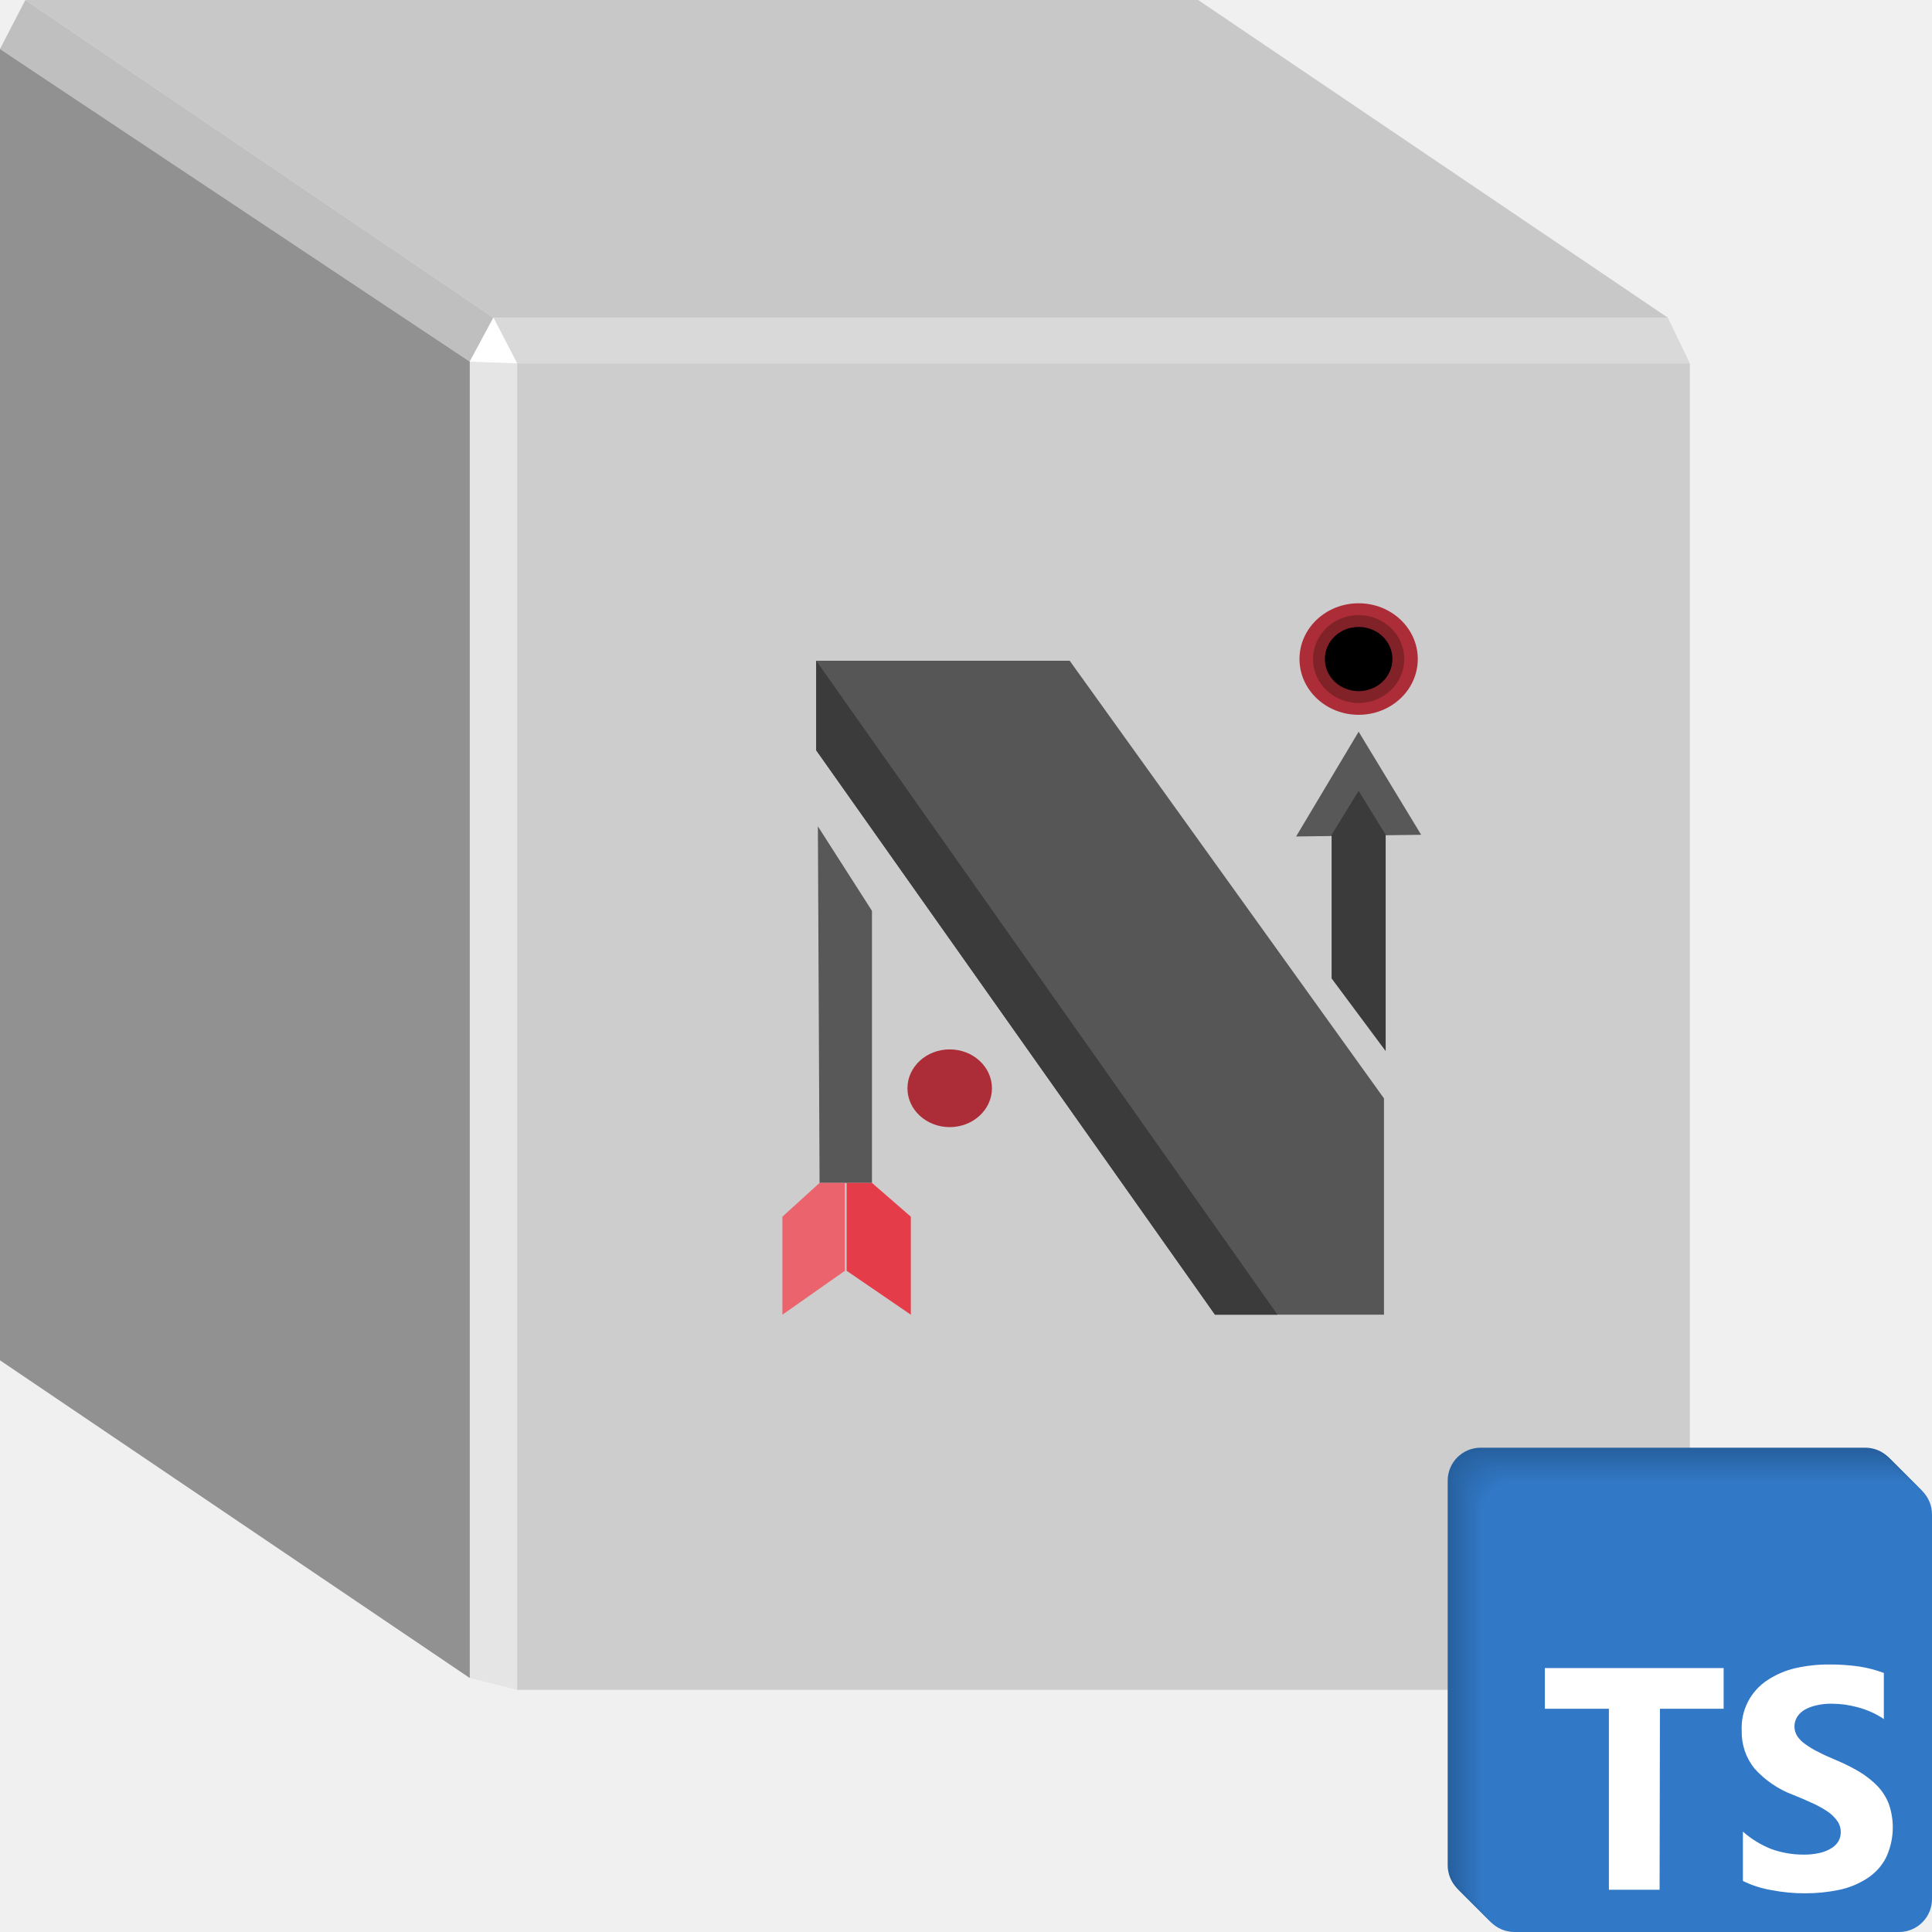
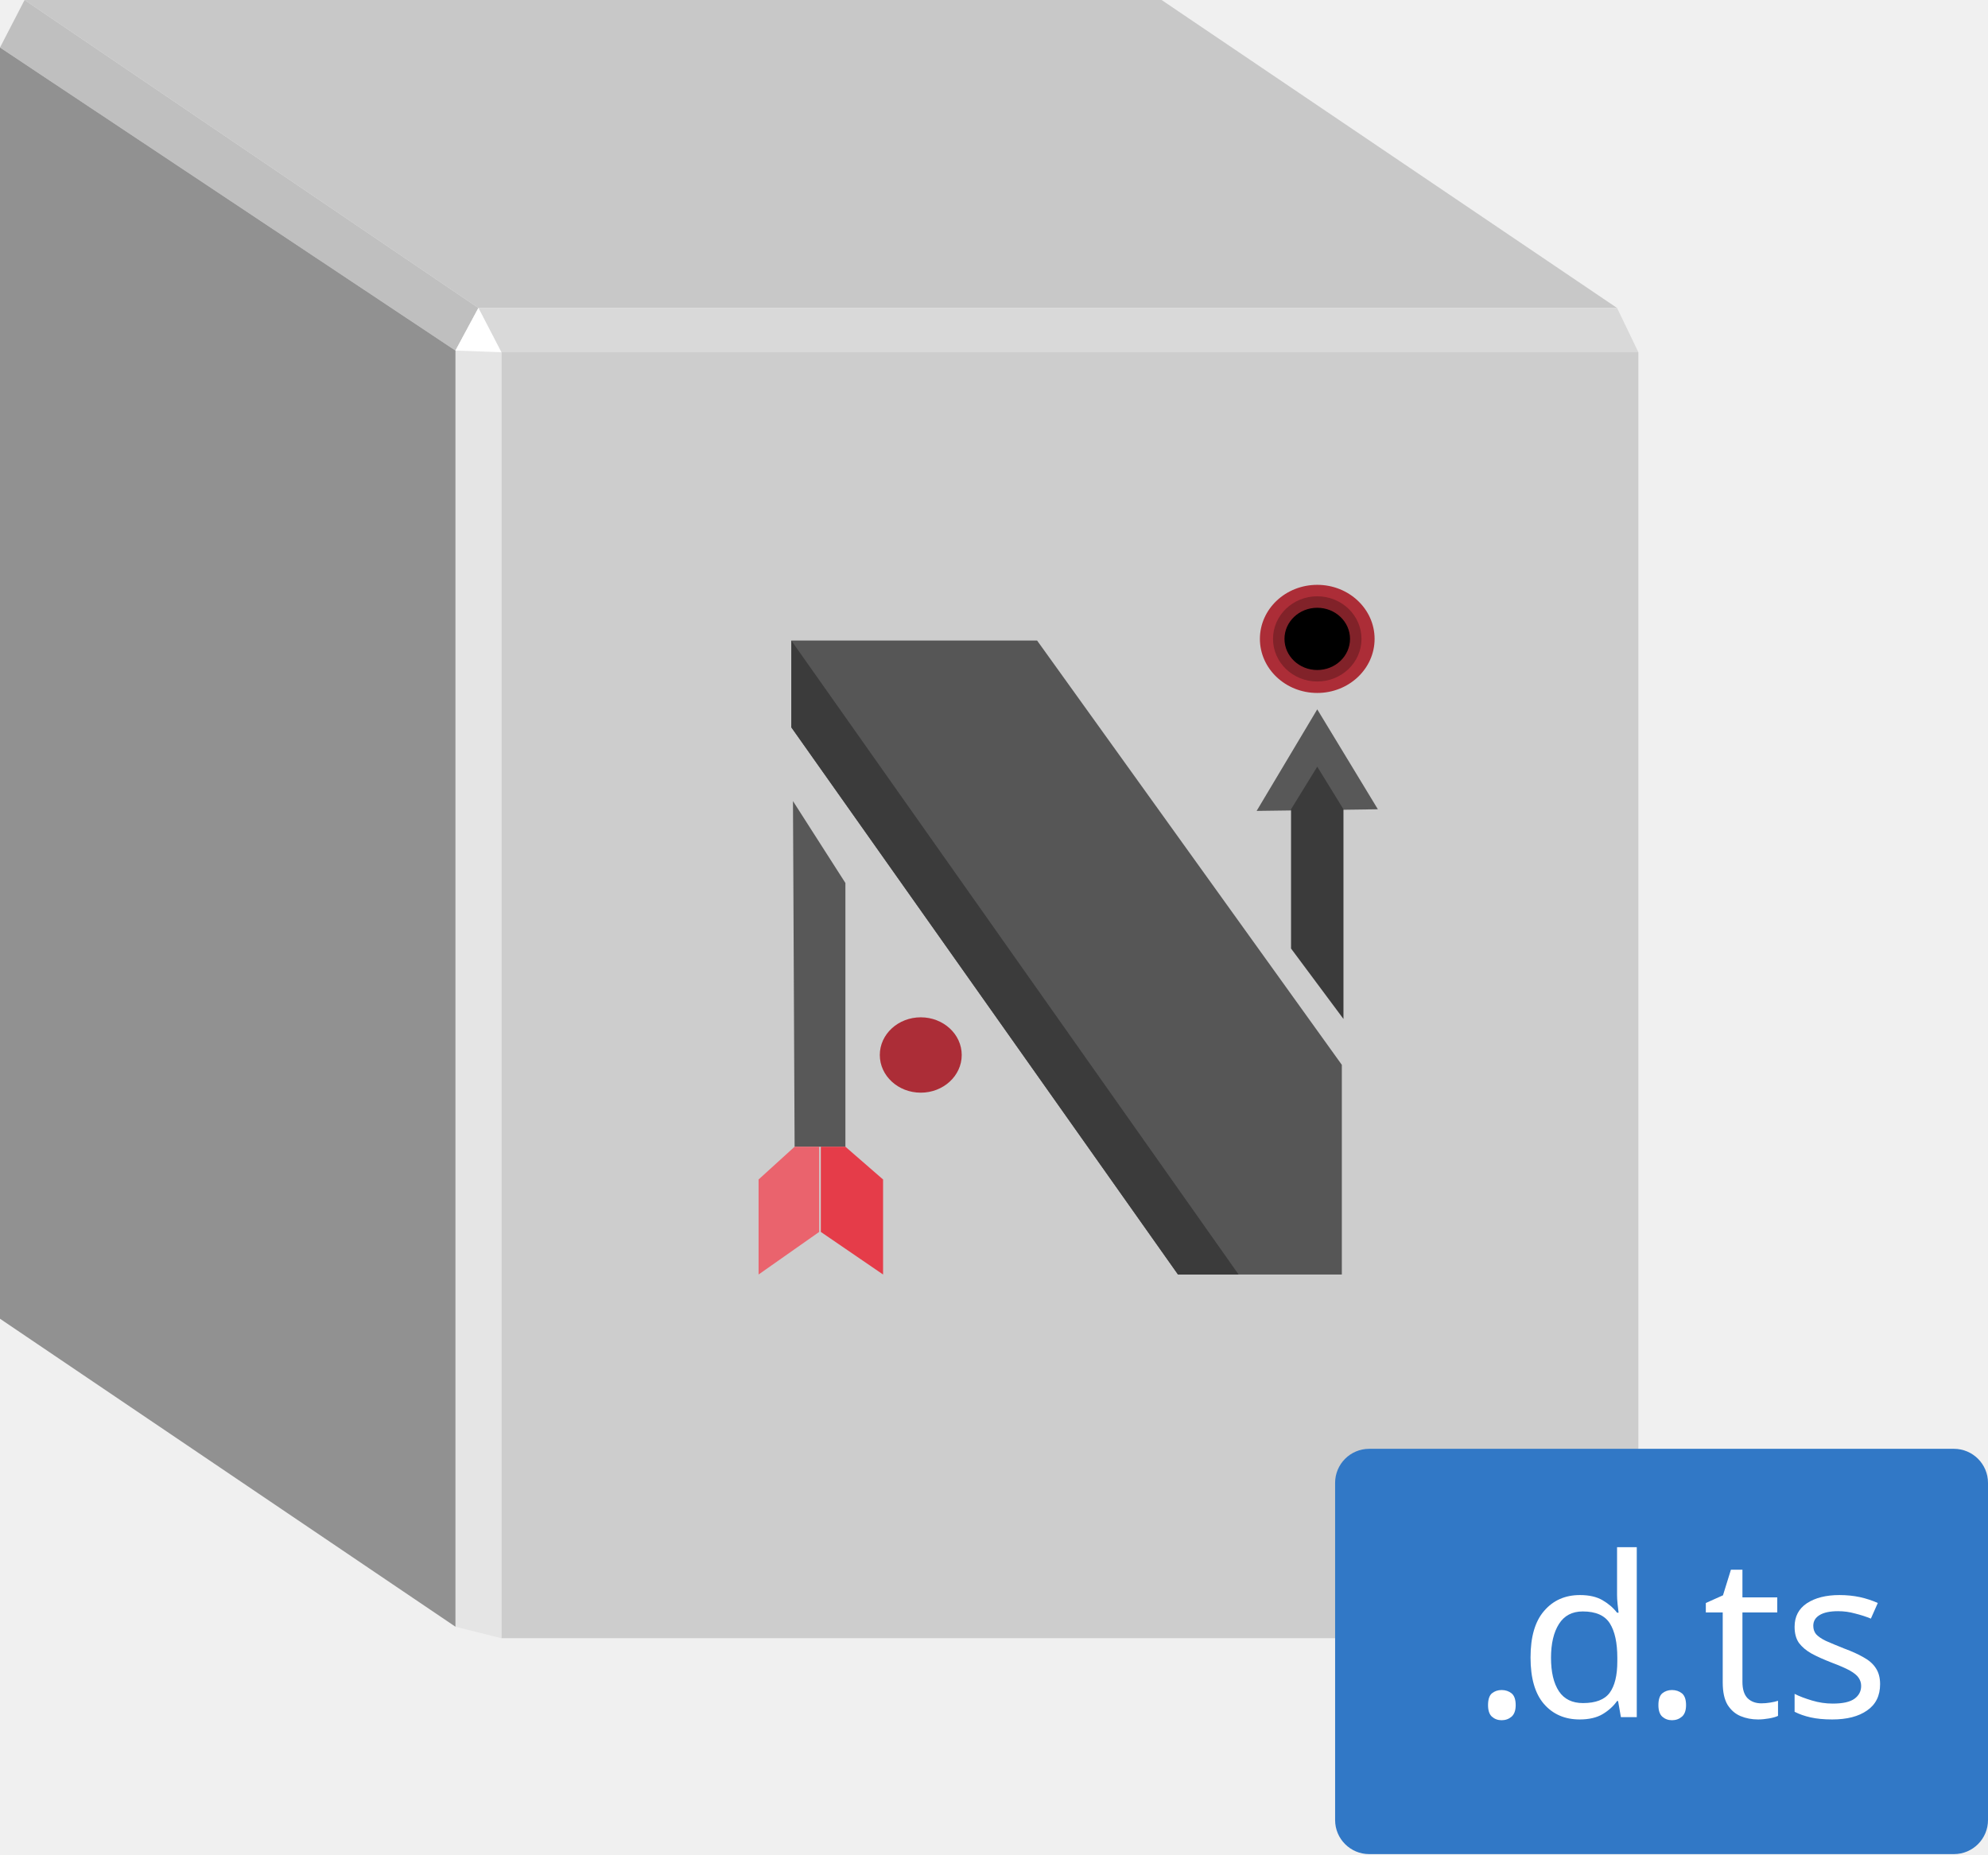
- <svg xmlns="http://www.w3.org/2000/svg" viewBox="0 0 114.33 114.33">
+ <svg xmlns="http://www.w3.org/2000/svg" viewBox="0 0 121.34 113.19">
  <defs>
-     <style>.cls-1{fill:#cdcdcd;}.cls-2{fill:#c8c8c8;}.cls-3{fill:#ac2d37;}.cls-4{fill:#812229;}.cls-5{fill:#585858;}.cls-6{fill:#3b3b3b;}.cls-7{fill:#ea636d;}.cls-8{fill:#e53c49;}.cls-9{fill:#565656;}.cls-10{fill:#d9d9d9;}.cls-11{fill:#bfbfbf;}.cls-12{fill:#e5e5e5;}.cls-13,.cls-38{fill:#fff;}.cls-14{fill:#919191;}.cls-15,.cls-16{fill:#27609e;}.cls-15,.cls-38{fill-rule:evenodd;}.cls-17{fill:#2761a0;}.cls-18{fill:#2862a2;}.cls-19{fill:#2863a4;}.cls-20{fill:#2965a6;}.cls-21{fill:#2966a8;}.cls-22{fill:#2a67a9;}.cls-23{fill:#2a68ab;}.cls-24{fill:#2b69ad;}.cls-25{fill:#2b6aaf;}.cls-26{fill:#2c6bb1;}.cls-27{fill:#2c6db3;}.cls-28{fill:#2d6eb5;}.cls-29{fill:#2d6fb7;}.cls-30{fill:#2e70b9;}.cls-31{fill:#2e71bb;}.cls-32{fill:#2f72bc;}.cls-33{fill:#2f73be;}.cls-34{fill:#3075c0;}.cls-35{fill:#3076c2;}.cls-36{fill:#3177c4;}.cls-37{fill:#3178c6;}</style>
+     <style>.cls-1{fill:#cdcdcd;}.cls-2{fill:#c8c8c8;}.cls-3{fill:#ac2d37;}.cls-4{fill:#812229;}.cls-5{fill:#585858;}.cls-6{fill:#3b3b3b;}.cls-7{fill:#ea636d;}.cls-8{fill:#e53c49;}.cls-9{fill:#565656;}.cls-10{fill:#d9d9d9;}.cls-11{fill:#bfbfbf;}.cls-12{fill:#e5e5e5;}.cls-13,.cls-16{fill:#fff;}.cls-14{fill:#919191;}.cls-15{fill:#3178c6;}.cls-16{font-size:13.66px;font-family:MyriadPro-Regular, Myriad Pro;}.cls-17{letter-spacing:-0.01em;}</style>
  </defs>
  <g id="Layer_2" data-name="Layer 2">
    <g id="types">
      <g id="BG">
        <rect class="cls-1" x="30.6" y="21.5" width="69.4" height="78.5" />
        <polygon class="cls-2" points="98.7 18.8 29.2 18.8 1.5 0 70.9 0 98.7 18.8" />
      </g>
      <ellipse class="cls-3" cx="80.4" cy="39" rx="3.5" ry="3.3" />
      <ellipse class="cls-4" cx="80.4" cy="39" rx="2.7" ry="2.6" />
      <ellipse cx="80.4" cy="39" rx="2" ry="1.9" />
      <polygon class="cls-5" points="84.1 49.4 76.7 49.5 80.4 43.3 84.1 49.4" />
      <polygon class="cls-6" points="78.8 57.9 82 62.2 82 49.4 80.4 46.8 78.8 49.4 78.8 57.9" />
      <polygon class="cls-5" points="48.4 48.9 51.6 53.9 51.6 70 48.5 70 48.4 48.9" />
      <polygon class="cls-7" points="48.5 70 46.3 72 46.3 77.8 50 75.2 50 70 48.5 70" />
      <polygon class="cls-8" points="51.6 70 53.9 72 53.9 77.8 50.1 75.2 50.1 70 51.6 70" />
      <polygon class="cls-9" points="71.9 77.8 81.9 77.8 81.9 65 63.3 39.1 48.3 39.1 48.3 44.4 71.9 77.8" />
      <ellipse class="cls-3" cx="56.2" cy="64.4" rx="2.5" ry="2.3" />
      <polygon class="cls-10" points="98.7 18.8 100 21.5 30.6 21.5 29.2 18.8 98.7 18.8" />
      <polygon class="cls-11" points="1.5 0 0 2.9 27.8 21.4 29.2 18.8 1.5 0" />
      <polyline class="cls-12" points="27.8 99.3 30.6 100 30.6 21.5 29.2 18.8 27.8 21.4" />
      <polygon class="cls-13" points="27.8 21.4 30.6 21.5 29.2 18.8 27.8 21.4" />
      <polygon class="cls-6" points="48.3 39.1 75.6 77.8 71.9 77.8 48.3 44.4 48.3 39.1" />
      <polygon class="cls-14" points="0 2.9 27.8 21.4 27.8 99.3 0 80.5 0 2.9" />
-       <path class="cls-15" d="M101.14,106.39v2.92a6.14,6.14,0,0,0,1.68.54,10.24,10.24,0,0,0,2,.19,9.8,9.8,0,0,0,2-.2,4.89,4.89,0,0,0,1.65-.67,3.23,3.23,0,0,0,1.12-1.2,4.2,4.2,0,0,0,.18-3.23,3.21,3.21,0,0,0-.68-1.06,5.38,5.38,0,0,0-1.07-.84,11.58,11.58,0,0,0-1.41-.7c-.38-.16-.72-.31-1-.46a4.89,4.89,0,0,1-.77-.46,1.75,1.75,0,0,1-.49-.49,1.08,1.08,0,0,1,0-1.13,1.37,1.37,0,0,1,.44-.42,2.42,2.42,0,0,1,.69-.26,3.68,3.68,0,0,1,.91-.1,7.09,7.09,0,0,1,.77.05A7.78,7.78,0,0,1,108,99a5.44,5.44,0,0,1,.8.29,4.37,4.37,0,0,1,.71.4V97a7.49,7.49,0,0,0-1.45-.38,12,12,0,0,0-1.8-.12,8.87,8.87,0,0,0-2,.22,5.12,5.12,0,0,0-1.63.7,3.37,3.37,0,0,0-1.53,3,3.43,3.43,0,0,0,.75,2.23,5.79,5.79,0,0,0,2.28,1.56c.4.16.78.32,1.12.48a6.17,6.17,0,0,1,.9.49,2.27,2.27,0,0,1,.59.56,1.12,1.12,0,0,1,.22.69,1.06,1.06,0,0,1-.13.52,1.2,1.2,0,0,1-.42.42,2.21,2.21,0,0,1-.69.28,4,4,0,0,1-1,.1,5.54,5.54,0,0,1-1.87-.33A5.74,5.74,0,0,1,101.14,106.39Zm-4.91-7.27H100V96.71H89.42v2.41h3.79v10.71h3Z" />
-       <rect class="cls-16" x="85.67" y="85.67" width="26.66" height="26.66" rx="1.95" />
-       <rect class="cls-17" x="85.77" y="85.77" width="26.66" height="26.66" rx="1.95" />
-       <rect class="cls-18" x="85.86" y="85.86" width="26.66" height="26.66" rx="1.95" />
-       <rect class="cls-19" x="85.96" y="85.96" width="26.66" height="26.66" rx="1.95" />
-       <rect class="cls-20" x="86.05" y="86.05" width="26.66" height="26.66" rx="1.95" />
-       <rect class="cls-21" x="86.15" y="86.15" width="26.66" height="26.66" rx="1.95" />
-       <rect class="cls-22" x="86.24" y="86.24" width="26.66" height="26.66" rx="1.95" />
-       <rect class="cls-23" x="86.34" y="86.34" width="26.66" height="26.66" rx="1.95" />
-       <rect class="cls-24" x="86.43" y="86.43" width="26.66" height="26.66" rx="1.95" />
-       <rect class="cls-25" x="86.53" y="86.53" width="26.66" height="26.66" rx="1.95" />
-       <rect class="cls-26" x="86.62" y="86.62" width="26.66" height="26.66" rx="1.95" />
-       <rect class="cls-27" x="86.72" y="86.72" width="26.66" height="26.66" rx="1.95" />
-       <rect class="cls-28" x="86.81" y="86.81" width="26.66" height="26.66" rx="1.95" />
-       <rect class="cls-29" x="86.91" y="86.91" width="26.66" height="26.66" rx="1.95" />
-       <rect class="cls-30" x="87.01" y="87.01" width="26.66" height="26.66" rx="1.95" />
-       <rect class="cls-31" x="87.1" y="87.1" width="26.66" height="26.66" rx="1.95" />
-       <rect class="cls-32" x="87.2" y="87.2" width="26.66" height="26.66" rx="1.95" />
-       <rect class="cls-33" x="87.29" y="87.29" width="26.66" height="26.66" rx="1.95" />
-       <rect class="cls-34" x="87.39" y="87.39" width="26.66" height="26.66" rx="1.95" />
-       <rect class="cls-35" x="87.48" y="87.48" width="26.66" height="26.66" rx="1.95" />
-       <rect class="cls-36" x="87.58" y="87.58" width="26.66" height="26.66" rx="1.95" />
-       <rect class="cls-37" x="87.67" y="87.67" width="26.66" height="26.66" rx="1.95" />
-       <path class="cls-38" d="M103.14,108.39v2.92a6.14,6.14,0,0,0,1.68.54,10.24,10.24,0,0,0,2,.19,9.8,9.8,0,0,0,2-.2,4.89,4.89,0,0,0,1.65-.67,3.23,3.23,0,0,0,1.12-1.2,4.2,4.2,0,0,0,.18-3.23,3.21,3.21,0,0,0-.68-1.06,5.38,5.38,0,0,0-1.07-.84,11.58,11.58,0,0,0-1.41-.7c-.38-.16-.72-.31-1-.46a4.89,4.89,0,0,1-.77-.46,1.75,1.75,0,0,1-.49-.49,1.08,1.08,0,0,1,0-1.13,1.37,1.37,0,0,1,.44-.42,2.42,2.42,0,0,1,.69-.26,3.68,3.68,0,0,1,.91-.1,7.09,7.09,0,0,1,.77.05,7.78,7.78,0,0,1,.81.17,5.44,5.44,0,0,1,.8.29,4.37,4.37,0,0,1,.71.4V99a7.49,7.49,0,0,0-1.45-.38,12,12,0,0,0-1.8-.12,8.87,8.87,0,0,0-2,.22,5.12,5.12,0,0,0-1.63.7,3.37,3.37,0,0,0-1.53,3,3.43,3.43,0,0,0,.75,2.23,5.79,5.79,0,0,0,2.28,1.56c.4.16.78.32,1.12.48a6.17,6.17,0,0,1,.9.49,2.27,2.27,0,0,1,.59.56,1.12,1.12,0,0,1,.22.69,1.06,1.06,0,0,1-.13.52,1.2,1.2,0,0,1-.42.42,2.21,2.21,0,0,1-.69.28,4,4,0,0,1-1,.1,5.54,5.54,0,0,1-1.87-.33A5.74,5.74,0,0,1,103.14,108.39Zm-4.91-7.27H102V98.71H91.42v2.41h3.79v10.71h3Z" />
+       <rect class="cls-15" x="81.49" y="88.44" width="39.85" height="24.74" rx="2.08" />
+       <text class="cls-16" transform="translate(89.84 104.82)">.<tspan class="cls-17" x="2.83" y="0">d</tspan>
+         <tspan x="10.4" y="0">.ts</tspan>
+       </text>
    </g>
  </g>
</svg>
